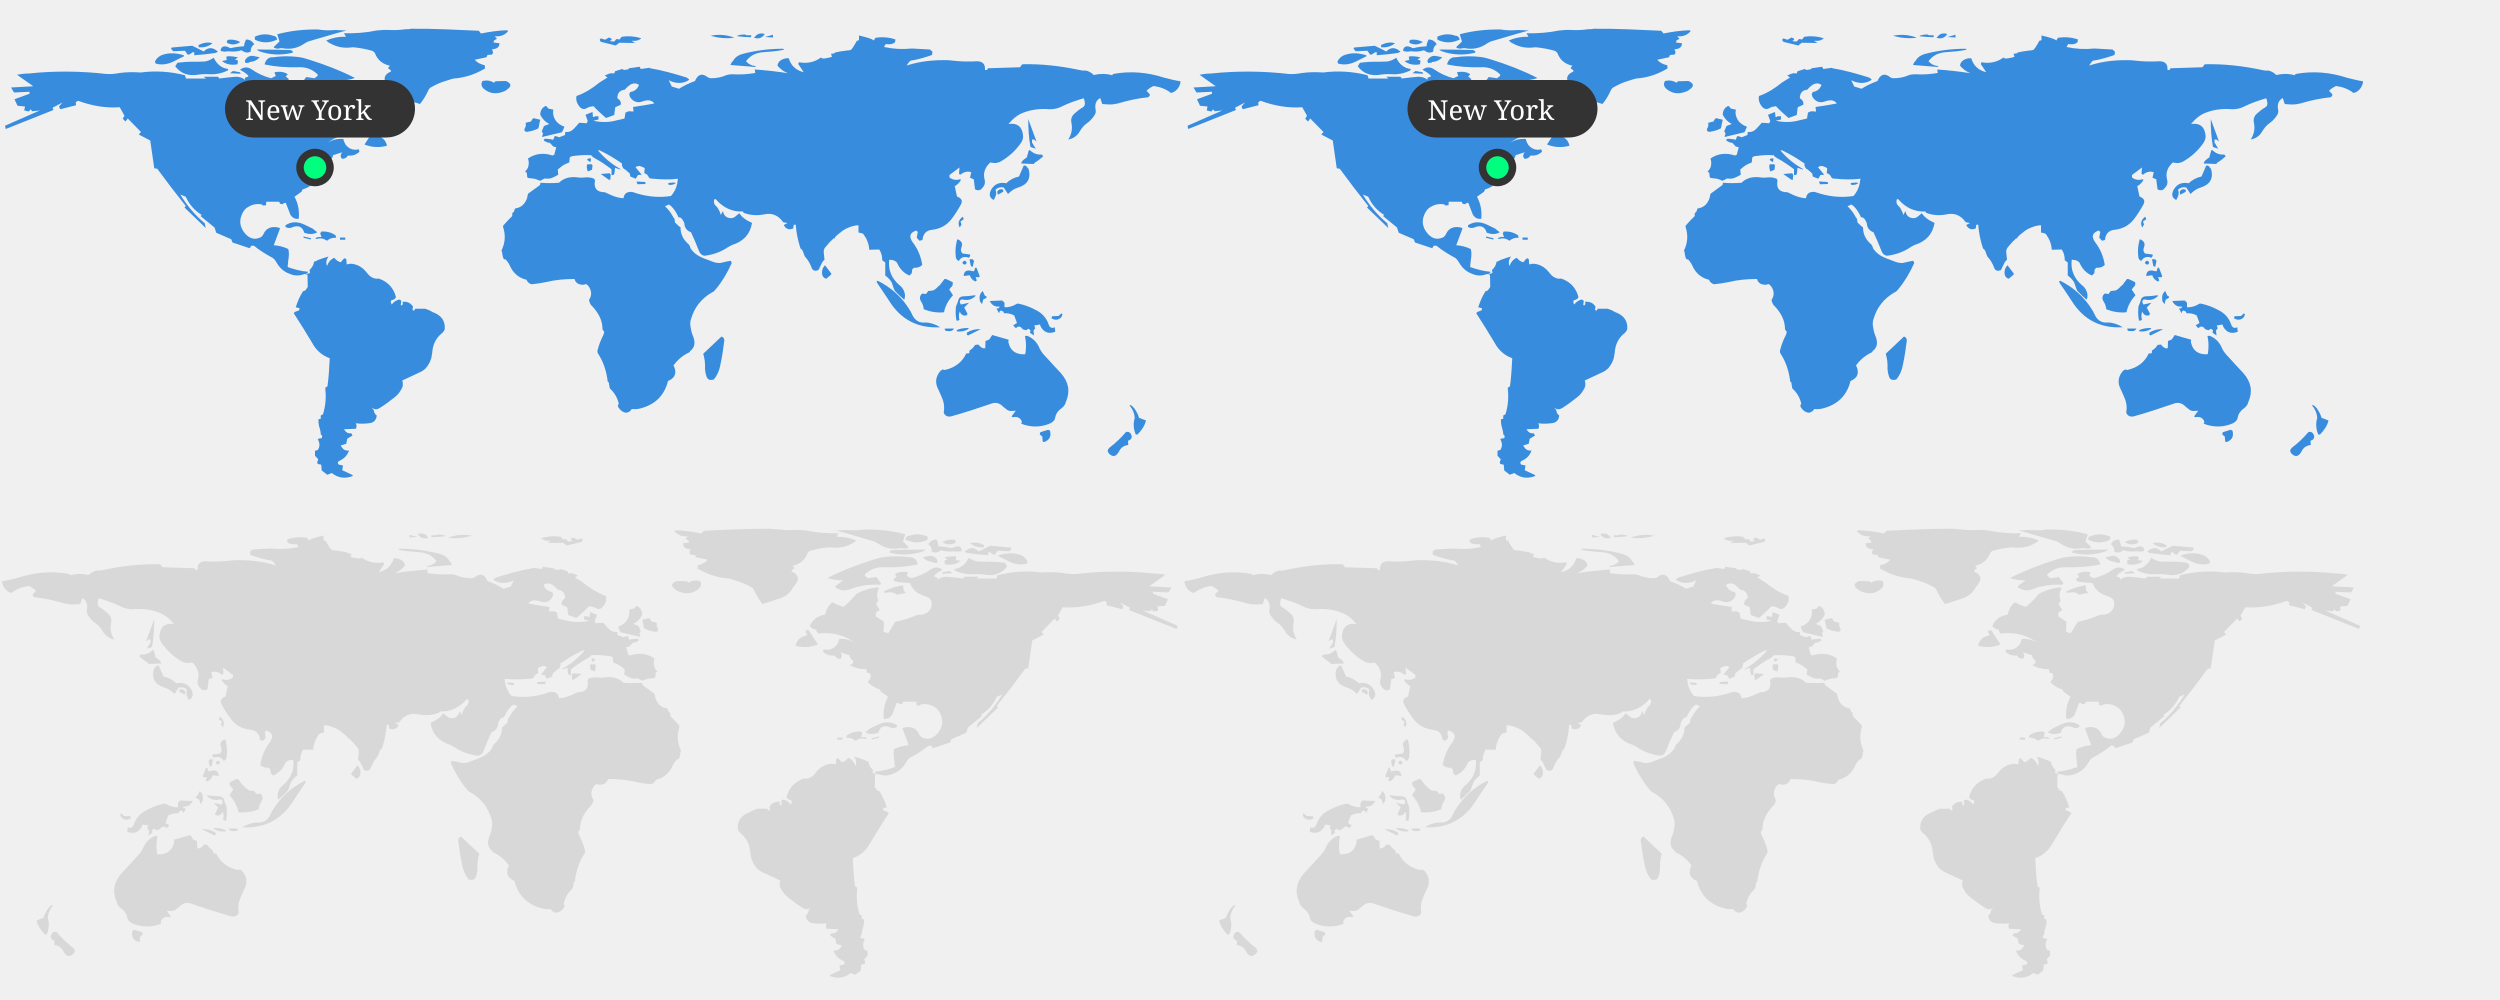
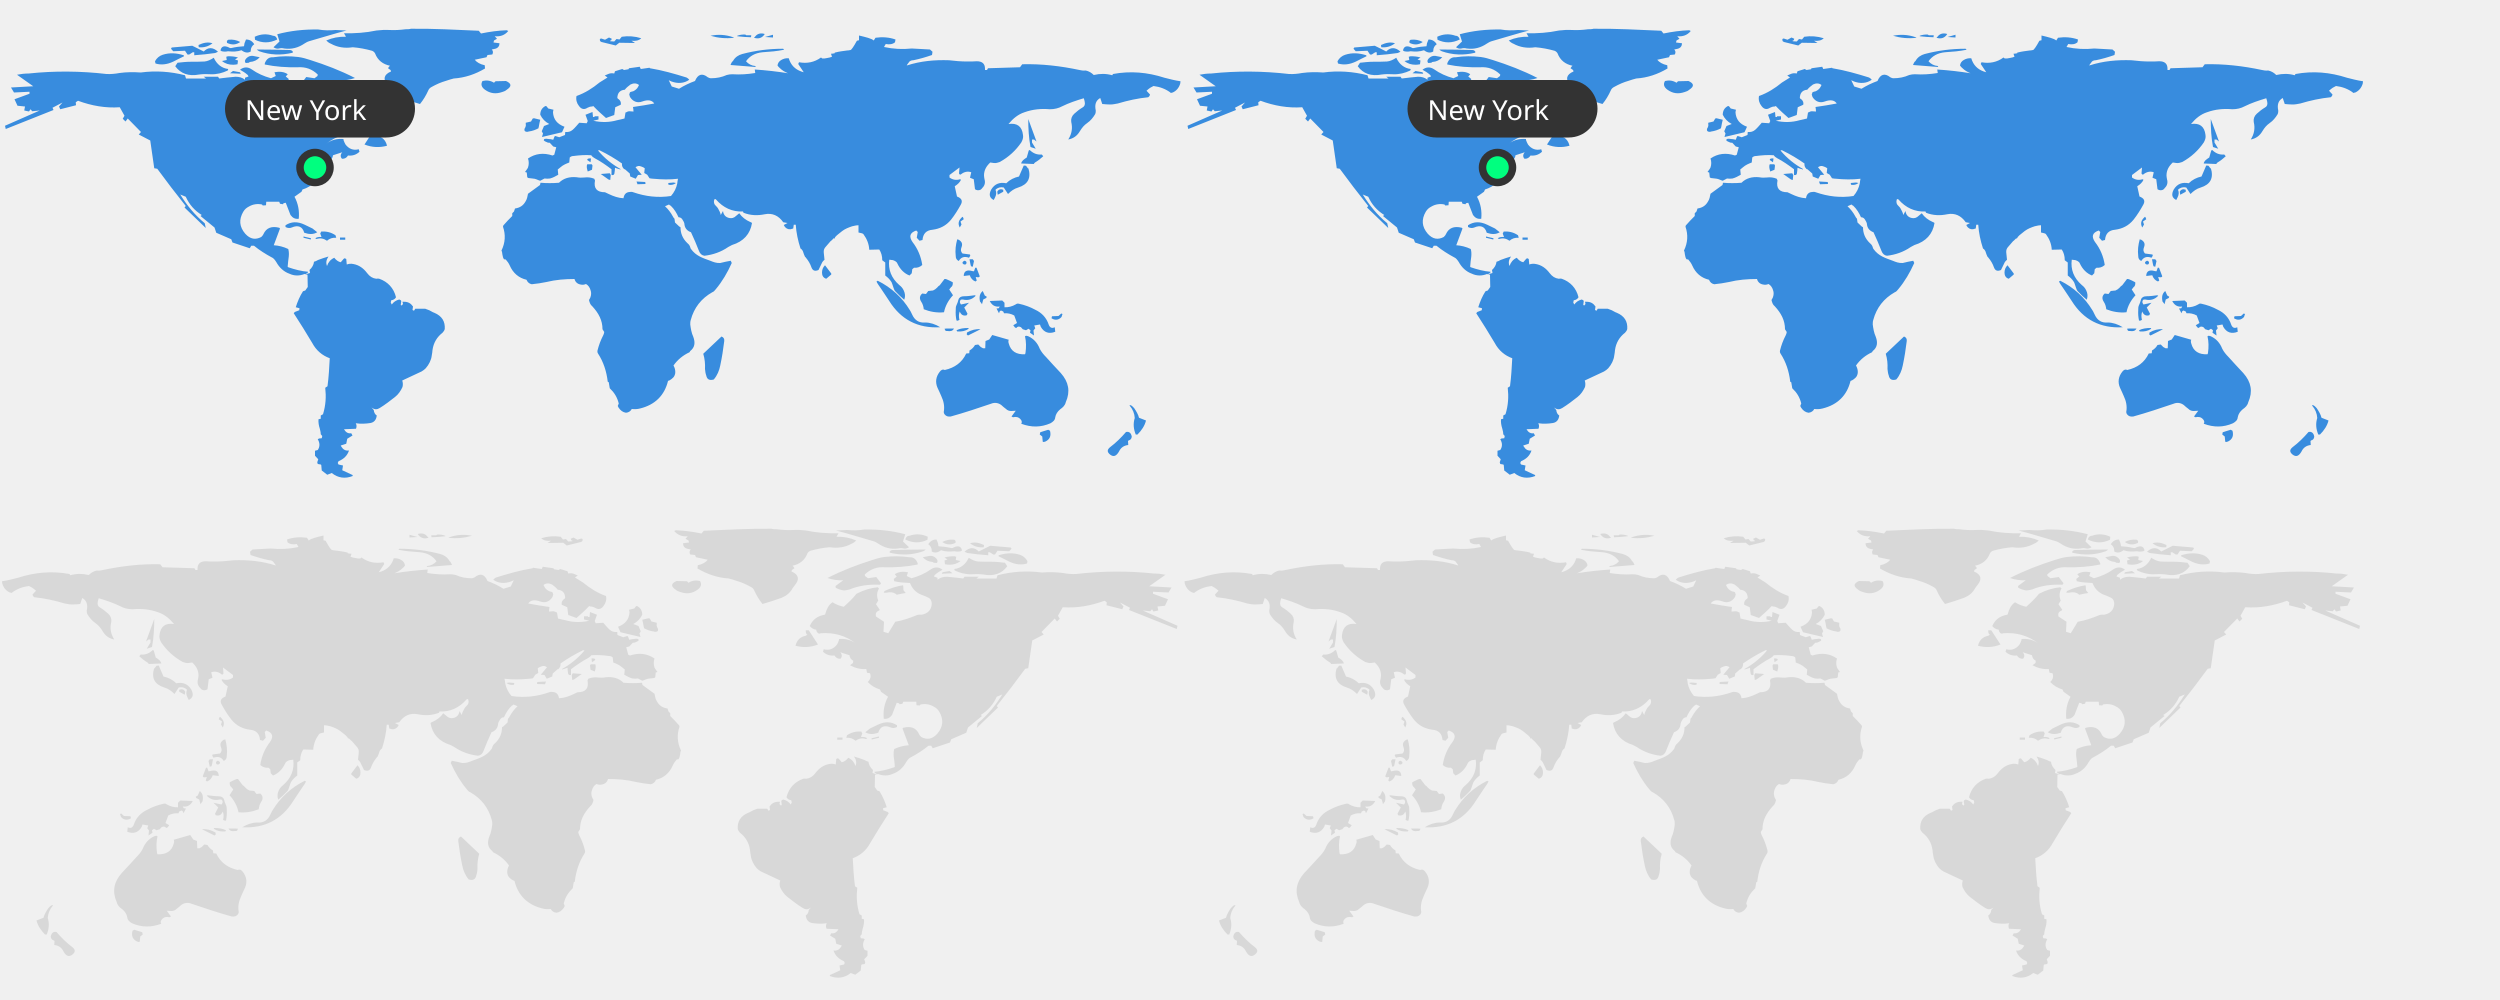
<svg xmlns="http://www.w3.org/2000/svg" xmlns:xlink="http://www.w3.org/1999/xlink" x="0" y="0" width="1000" height="400" viewBox="0 0 1000 400">
  <defs>
    <path id="continents" d="M136.4,19.7c-2.8-0.1-5.4,0.4-7.9,1.5c0.5,0.5,1.1,1,1.9,1.3c2.5,1.4,5.5,1.9,8.7,1.4c2.6,0.2,5.2,0.7,7.7,1.4c0.5,0.2,0.9,0.5,1.2,1c1.1,2.9,3.2,4.4,6,5c-0.3,0.2-0.5,0.5-0.8,1c0,0,0.1,0.1,0.2,0.1c0.2,0.2,0.5,0.4,0.7,0.5c0.2,0.2,0.3,0.4,0.3,0.7c-2.9,1.2-3.3,3.1-1.4,5.4c0.3,0.4,0.6,0.8,0.9,1.2c1,1.9,2.5,3.1,4.4,3.9c2.5,0.9,5.2,1.8,7.7,2.5c1.3-1.6,2.4-3.4,3.3-5.4c0.3-0.8,0.9-1.2,1.5-1.5c1.8-1,3.6-1.8,5.7-2.4c1-0.3,2-0.7,3-0.9c4.5-0.3,8.6-1.7,12.5-4l-0.1-1.3c-1.9-0.4-3.2-1.2-4-2.2l4.7-1l0.4-0.9l1.9-0.2c0.1-0.2,0.2-0.3,0.2-0.5c0.2-0.5,0-1.1-0.4-1.5c0.5-0.1,0.9-0.2,1.4-0.3c1.1-0.3,1.7-1.1,1.7-2.2l-2.4-0.3l0.2-0.8l1.2-0.7l-0.9-1c2.2,0.2,4-0.4,5.4-2.1l-0.6-0.3c-3.4,0.1-6.9,0.6-10.3,1.3l-0.9-1.1c-9.2-0.4-18.1-0.9-27.1-0.8c-0.7,0.2-1.5,0.2-2.2,0.2c-2.2,0.3-4.3,0.4-6.4,0.3c-1.8-0.1-3.5,0-5.2,0.2c-4.3,0.9-8.6,1.2-13,1.1L136.4,19.7zM233,68.6l-0.1,0.4l1.3,0.9l0.2-1.5C233.8,68.3,233.3,68.4,233,68.6zM196.2,37.5l-0.6,0.6c-1.4-0.9-3-1.1-4.6-0.7c-0.8,1.3-0.4,2.5,1,3.5c2.1,1.5,4.3,1.8,6.9,0.9c0.7-0.2,1.2-0.4,1.8-0.9c2.1-1.4,1.9-2.5-0.3-3.5L196.2,37.5zM242.1,77l0.2-2l-0.4-0.7l-3.6,0.3l3.1,2.2L242.1,77zM268.4,78.2l-1-0.2l-2.1,0.2l0.1,0.7C266.5,79.1,267.5,78.9,268.4,78.2zM122.1,29c-1.5-0.5-3.2-1-4.8-1.2c-3.3-0.4-6.7-0.4-10,0.1c-1.6-0.1-2.6,0.6-3.3,2.2c-0.1,0.2-0.1,0.4-0.1,0.7c4.3,0.9,8.8,1.2,13.2,1.1c3.1-0.2,5.7,0.7,8,2.9l-0.1,0.6l-1.2,0.9l-3.3-0.5l-1.9,2.5l0.4,0.6c4.3-0.2,8.4,0.3,12.2,1.9c0.8,0.2,1.4,0.3,2.2,0.4c1.2-0.2,2.3-0.5,3.3-1.1l0.1-0.7l-3.1-2.3c2.2,0.1,4.3-0.2,6.3-0.9C134.2,33.2,128.1,30.9,122.1,29zM256.1,77.8l-3.5-0.2l0.4,1.1l3.2-0.1L256.1,77.8zM148.5,58.4c0.2-0.3,0.2-0.9,0.2-1.3h-1.2l-3.7,5.7c3,1.2,6,1.3,9,0.5c-0.5-2.2-1.9-3.6-4.1-4c-0.2-0.1-0.4-0.3-0.6-0.4v-0.2C148.3,58.9,148.4,58.6,148.5,58.4zM88.9,22.2c2,0.9,3.6,0.7,5.2-0.4c-1.5-0.8-3-1.1-4.8-0.9c-0.4,0.2-0.7,0.6-0.5,1.1C88.7,22,88.8,22.1,88.9,22.2zM89.2,25.5c1.9,0.2,3.6,0.2,5.4-0.4c1.3,1,2.5,1.2,3.7,0.5v-0.3c0-1.2,0.6-2.1,1.4-2.6c-0.8-1.3-1.9-1.9-3.3-1.9l-0.6,1.5l-0.2,1.2c-1.7,0.1-3.3,0.3-5,0.7c-0.3,0.1-0.8,0-1-0.2c-1.9-0.9-3.1-0.5-3.4,1.2c0.1,0.1,0.3,0.2,0.5,0.3C87.6,25.7,88.3,25.7,89.2,25.5zM109.7,39.5l-0.1,1.6l-0.9,1.1c1.2,0.2,2.4,0.4,3.6,0.7c0.8-0.8,1.8-1,2.9-1c0.8,0.2,1.5,0.2,2.3,0.2l-0.3-0.7c-2.4-1.1-4.8-1.9-7.4-2.3L109.7,39.5zM108.9,20.8c-0.1-0.2-0.1-0.3-0.2-0.5c-0.3-0.7-0.8-1-1.5-1c-2.5-0.9-5-0.7-7.3,0.4l0.1,1.2C102.9,22.3,105.8,22.3,108.9,20.8zM91.3,30.9c0.6,0,1.1-0.1,1.7-0.2l0.2-1.5L92,28.8l1.2-0.8c-1.3-0.4-2.5-0.5-4-0.5c-0.2,0-0.4,0.2-0.7,0.2l0.2,1.3l-1.9,0.4C88.1,30.5,89.6,30.9,91.3,30.9zM115,26.1l0.2-0.3c-0.3-0.6-0.8-0.8-1.3-0.8c-4.3-0.1-8.8-0.2-13.2-0.2c0.3,0.3,0.6,0.5,1,0.7C106,27,110.4,27.2,115,26.1zM97.2,27.8c-1.3,0.9-1.5,1.8-0.9,2.4l1.2-0.1c0.2-0.1,0.3-0.2,0.4-0.3c1.7-0.1,3-0.8,4-1.9l-2-0.4C98.9,27.2,97.9,27.3,97.2,27.8zM107.4,23.9c0.6,0.4,1.3,0.7,2.2,0.5c0.7-0.2,1.3-0.2,2.1,0c3,0.4,5.6-0.3,8.1-2c0.5-0.3,1.1-0.7,1.8-0.9c5-1.4,9.9-3,15-4.3l-4.4-0.2c-2.3,0.2-4.6,0.2-6.9-0.2c-5.7-0.1-11.2,0.5-16.4,1.9l0.9,2.9L107.4,23.9zM330.5,114.8v-0.4l-2.5-3.3c-0.9,0.9-1.2,1.9-1.2,3c0,1.2,0.6,2.1,1.7,2.4L330.5,114.8zM233.1,73.6l1.7-0.7l0.2-1.7l-0.3-0.5h-1.8C232.5,71.6,232.8,72.6,233.1,73.6zM307.2,18.9l-3.2,0.9l3.2,0.2V18.9zM303.9,18.6c-1.5-0.5-3-0.2-3.9,1.1c-0.2,0.2-0.3,0.2-0.4,0.4C301.4,20.7,302.9,20.2,303.9,18.6zM280.5,155.2c0.3,1.5,1.2,2.1,3,1.6c1.4-1.6,2.2-3.6,2.6-5.6c0.7-3.3,1.2-6.5,1.6-9.8c0.1-0.9-0.3-1.5-1.1-1.8l-7.3,6.9c0.6,2,0.8,4,0.7,6.1C280.1,153.6,280.2,154.4,280.5,155.2zM209.5,57.6c1.5-0.2,2.8-0.7,3.9-1.3c0-0.2,0-0.3,0.1-0.5c0.2-1.2,0.4-2.2,0.6-2.9l-2.5-0.6l-0.5,0.1l-0.7,1.2l-2.1,0.5v0.5c0.1,0.6,0,1-0.2,1.4c-0.4,0.5-0.4,1-0.2,1.4C208.3,57.8,209,57.8,209.5,57.6zM217.7,54.6l-2.1,0.8l-0.9,2.1l0.5,0.9l-0.4,1.4l8-1.9l1-2.2c-3-1.1-4.4-3-4.6-5.7c0-0.4,0.1-0.8,0.2-1.1l-2.1-0.5l-0.7-0.9l-0.4-0.1c-1.4,0.7-2.1,1.9-2.1,3.5C214.9,52.5,216,53.7,217.7,54.6zM298.5,19.1h-2l-0.4-0.3c-1.2,0-2.2,0.1-3.2,0.5c0,0,0,0.1,0,0.2c1.9,0.2,3.9,0.4,5.5,0.4L298.5,19.1zM290.2,31l10.1,0.8l-0.2-0.4c-1.4-0.1-2.8-0.8-3.7-1.9c1.5-2.1,3.6-3.3,6.6-3.6c3-0.2,5.7-0.4,8.6-1c-0.1-0.2-0.2-0.4-0.5-0.4c-5.5,0-10.9,0.7-16.2,2.1c-1.5,0.4-2.9,1.3-3.7,2.8C290.6,29.8,290.5,30.4,290.2,31zM238.6,21.8l5.7,1.4l1.4-1.1l6.3,0.1l-1.4-0.9c1.6,0.2,3-0.1,3.9-1c-2.5-0.8-5.2-1-7.8-0.6l-0.9,1.1l-1.2-0.2l-0.9,1l-1.6-0.1l-0.1-0.2c0.2-0.1,0.2-0.1,0.5-0.2l0.2-0.6l-1.1-0.5l-1.6,0.9l-1.5-0.5l-0.4,0.1l-0.2,0.4l0.2,0.6L238.6,21.8zM291.6,20.1c-0.2-0.1-0.2-0.2-0.3-0.2c-3.2-1.1-6.2-1.2-9.1-0.6C285.2,20.2,288.4,20.5,291.6,20.1zM124.9,97.9l-1.9-1.5c-1-0.5-2.1-1-3.1-1.5c-2.9-1.4-5.4-1.3-7.7,0.2v0.7c0.9,0.5,1.8,0.5,2.5,0.2c2.5-1.1,4.3-0.4,5,2.1C121.7,98.8,123.4,98.8,124.9,97.9zM19,48.1l4-2.1l-1.4,1.6l0.5,1.1l6.3-1.6l-0.1-1.2l0.9-0.6c5.4,2,11,3,16.7,2.6l1.9,3.4l-0.7,1.2l1.1,1.1l0.9-1.2l5.3,5.4l-0.9,1l4.6,2.4l1.6,11.1l1.2,0.2c3.6,4.9,7.4,9.9,11.4,14.9L71.8,88l8.5,8.2l-0.4-1.9c-4-3.3-7.1-7.1-9.8-11.5l2.2,0.9c1.4,3.1,3.5,5.5,6.4,7.3l-0.5,0.4l5.6,4.6l0.7,2.1l6,2.6L91,102l6.9,2.3l0.6-1h1.1c2.2,1.8,4.6,3.3,7,4.6c0.8,0.3,1.3,1,1.9,1.9c1.2,2.2,3,3.9,5.3,4.7c1.9,0.9,4,0.9,6,0.1l1.2,0.3l0.1,4.9l-1,1.4l-0.9,0.3c-1.3,2-2.2,4.2-2.9,6.4l1.5,0.4l-0.1,0.8l-1.8,0.7l-0.4,0.5c2.5,3.9,5,7.8,7.4,11.9c1.6,3,4,5,7,6.1c-0.2,3.7-0.4,7.5-0.9,11.2l-0.9,0.6c0.4,3.6,0.2,7-0.9,10.6l-0.9,0.5v1.3l-0.9,0.2c-0.1,1.2,0.1,2.5,0.5,3.7c0.2,0.8,0.4,1.5,0.4,2.3l0.6,0.7l-0.2,0.9l-1.1,0.1l-0.5,0.3c0.9,1.5,0.9,3,0,4.3l-1.1,0.3v2l1.3,1.4l-0.4,1.2l0.2,0.7l1.2,0.2l0.2,0.2l0.2,2.2l2.2,1.7l1.8-0.7c2.5,2,5.3,2.4,8.4,1.2L139,195l-4.1-1.9l0.3-1.9l-1.8-0.4l-0.3-0.6l0.3-0.7c2.1-0.9,3.5-2.2,4.2-4.3c-1.4,0.2-2.4-0.4-3.1-1.6c-0.1-0.1-0.1-0.2-0.2-0.4l2.2-0.7l0.4-2l2.1-1.3l-0.5-0.9c-1.3,0.2-2.2-0.4-2.9-1.6l4.8-0.2c0.3-0.8,0.3-1.5-0.1-2.2c2.1,0.3,4,0.2,5.9-0.1c1.5-0.3,2.3-1.3,2.5-3c-0.8-0.5-1.1-1.3-1.2-2.2l-0.9-1c1.2,0.9,2.2,0.9,3.3,0.2c2.1-1.3,4.2-2.9,6.1-4.4c1.4-1.1,2.3-2.5,3-4c0.2-0.9,0.2-1.6-0.1-2.6c2.5-1.2,5.1-2.4,7.7-3.6c0.7-0.4,1.2-0.8,1.7-1.3c1.3-1.5,2.2-3.3,2.4-5.1c0.2-0.8,0.2-1.5,0.3-2.2c0.4-2.9,1.8-5.2,4-6.9c0.4-0.4,0.8-1,0.9-1.5c0.2-3-1.1-5.2-4.2-6.5c-0.7-0.2-1.3-0.7-2-1l-1.6-0.6h-4l-0.5,0.8l-0.6-0.3l0.2-1.4c-0.9-1.3-2-1.9-3.6-1.9H159l0.2,0.9l-0.5,0.6l-0.4-0.2l0.2-1.6l-0.2-0.3l-0.6-0.3c-1.2,0.3-2.2,0.9-3,2l-0.4-0.8l0.2-0.9c0.9-0.1,1.5-0.5,1.9-1.2c-0.9-3.7-3.3-6.2-6.7-7.4c-0.3-0.1-0.8-0.1-1.2,0c-1.5-0.2-2.6-0.9-3.6-2.2c-1.5-2-3.3-3.3-5.6-3.7c-0.9-0.2-1.8-0.1-2.6,0.2l-0.2-2.2l-0.6-0.3l-0.4,0.2l-1.2,1.4c-1-0.2-1.9-0.9-2.6-1.8c-1.5,0.7-2.4,1.8-2.9,3.3c-0.5-1.3-0.3-2.5,0.6-3.8c-1.4,0.4-2.9,0.9-4.2,1.4c-0.5,0.3-1.1,0.6-1.6,0.7c-0.1,1.2-0.8,2.4-1.8,3.3l0.2,1.2l-2,0.6l1.1-0.7l0.1-0.4c-2.6-0.2-5.3-0.9-7.9-1.8c-0.2-0.1-0.3-0.3-0.2-0.6c0.1-1.2,0.2-2.3,0.4-3.6c0.1-1,0.1-2.1-0.2-3.1c-1.9-0.9-3.9-1.4-5.8-1.5l2.5-6.7l-0.3-0.3c-3.1-0.8-5.2,0.1-6.3,2.5c-0.2,0.5-0.6,0.9-0.9,1.2c-2.3,1.2-4.4,0.9-6.4-1.3c-2.4-2.8-2.6-5.7-0.8-8.8c0.6-1,1.3-1.6,2.3-2.1c1.5-0.9,3.4-1.2,5.2-0.8l0.3,0.4l1.3-0.1l0.1-1.4h5.2l0.3,0.8l1.2,0.2l0.2-0.4l0.9-0.2c0.7,1.6,1.2,3.3,1.9,4.9c0.9,1.2,1.9,1.7,3.3,1.5c0.3-3.1-0.2-6-1.7-8.8l2.8-2l0.4-0.9c1.9-0.6,3.5-1.5,4.9-3c-1.1-1.1-1.4-2.2-0.9-3.5l1.2-0.2l0.3-1.5c2.3,0.2,4.5-0.4,6.5-1.5l-1.2-0.9l-0.1-0.9c0.9-0.5,1.4-1.2,1.5-2.2l3.7-1.2c-0.8,0.9-0.8,1.9-0.1,2.6c1,0.1,1.9-0.4,2.4-1.3c1.8,0.2,3.3-0.3,4.6-1.5l-0.3-1c-2.2,0.6-4-0.2-5.3-1.9c-0.3-0.6-0.6-1.1-0.8-1.8v-0.4c-2.5-0.2-4.8,0.3-6.9,1.9c4.2-3.3,9-4.6,14.3-4.2c0.2,0.2,0.5,0.2,0.8,0.1c0.5-0.3,0.9-0.9,0.9-1.5c1.2-0.2,2-0.7,2.6-1.5c-1.1-2.5-3-4-5.9-4.5c-0.2,0-0.2-0.1-0.3-0.3c-0.6-2.1-1.3-3.6-2.9-4.7c-1.4,0.9-3,1.5-4.5,1.8c-1.9-1.7-3.6-3.3-5.1-5.2c-2.9-1.5-5.6-2.3-8.5-2.6l-0.5,0.5c0.9,1.5,1,3.2,0.3,4.8l0.9,1.5l-1.5,2.2l0.2,0.3c1.2,0.4,1.6,1.2,1.3,2.4l-3.2,2.1l0.2,4l-1.9,0.6l-2.8-4.6c-3-0.5-5.8-1.5-8.5-2.6c-0.5-0.2-1.2-0.3-1.9-0.2c-2.6-0.4-4-1.9-4.2-4.3c0-1.2,0.4-2.1,1.5-2.6c0.9-0.4,1.9-0.9,2.9-1.2c2.1-0.9,3.5-2.5,4.3-4.6c2.1-0.1,4.2-0.2,6.3-0.7l0.2-0.9l-1.2-1l0.8-0.9c-1.4-1-3.3-1.2-5.3-0.8l0.5,1.5l-1.9,0.9c-2.9-0.8-5.4-1.9-7.8-3.6c-1.5-1-3.1-1-4.6,0.2c1.1,0.6,2.1,1.2,3.1,2.1c0.1,0.2,0.2,0.3,0.3,0.6L96,36.1v0.8c-1.1-0.9-2.3-1.2-3.8-1.2c-2.2,0.2-4.3,0.4-6.5,0.7l-0.5-0.7h-5.7l0.9,0.7h-8L72,35.1c-5.8-1.5-11.8-1.9-17.7-1.1c-2.8-0.2-5.6-0.2-8.5,0.2c-1.6,0.3-3.4,0.5-5.2,0.4c-10.3-1.2-20.8-1.3-31.1-0.2c-1.6,0-3.3,0.2-4.7,0.5l6.5,4.6l-8.9,0.5l1.2,2l6.2-0.3v0.8l-6,2.2L5,47.3L8,47.6l-0.3,1.6l1.9,0.4l0.6-0.9l0.7,0.8l3-0.3L0,55.3l0.3,1.3l19.1-7.6L19,48.1zM67.4,29.6c1.3-0.7,2.8-1.4,4.2-2.1l-0.1-0.4c-2.9-0.9-5.6-1.1-8.4-0.2c-1.3,0.4-2.4,1.3-3.1,2.6l0.2,0.9C62.5,31.1,64.9,30.8,67.4,29.6zM83,22.3C83.2,22.3,83.2,22.3,83,22.3c-1.9-0.6-3.7-0.2-5.6,0.7l0.1,0.9C79.5,24.1,81.4,23.6,83,22.3zM79.8,29.6c-1.9,0.1-3.5,0.1-5.4,0.1c-1.9,0-3.6,0.2-5.4,0.4l-0.9,1.4c2.2,3,5.4,4.1,9.6,3.3c1.5-0.2,3.1-0.2,4.6-0.1c2.4,0.1,4.7-0.5,6.8-1.5l0.2-0.6c-2.6-0.3-4.6-1.9-5.8-4.5C82.3,28.9,81,29.5,79.8,29.6zM94,33.9l-2.8-0.5l-1.2,0.9l4.3,0.2L94,33.9zM72,25.3l1,1.5h0.7l1.4-0.9h0.6v1.2c2.9-0.2,5.7-0.5,8.4-0.9c0.4-0.2,0.7-0.3,1.1-0.5c-2-1.9-4-1.9-5.7-0.1c-1.5-0.8-3-1.5-4.6-2.3L66.7,24l-0.3,0.5l0.9,1L72,25.3zM134,100.9h2.1V100H134V100.9zM119.4,100.1l2.9,0.7l0.1-0.5l-3-0.7V100.1zM128.8,101.3c1-0.9,2.2-1.3,3.7-1.2l-0.3-1c-1.8-1.2-3.6-1.6-5.7-1.5l-0.4,0.8l0.5,1.4c-1.1-0.1-1.9,0.1-2.5,0.5l0.5,0.3C126.2,100.1,127.5,100.4,128.8,101.3zM417.3,176.9c-1.1,0.3-2.2,0.7-3.2,1l-0.2,0.9l1,0.8l0.2,2.1l0.4,0.1c0.2-0.1,0.5-0.1,0.7-0.2c1.8-0.9,2.3-2.3,1.8-4.3L417.3,176.9zM399.3,80.9c-1-0.4-1.9-0.2-2.4,0.8l0.2,1.2l2.2-1.2V80.9zM422.6,131.8l0.4-1.2l-0.5-0.2l-1.1,1l-2.6,0.1l-0.2,0.8C420,133.2,421.4,133.1,422.6,131.8zM411.6,60.8l1,0.8l-3.3-9c0,3.7,0.2,7.5,0.9,11.2l2.1,0.7l-1.5-2.5v-1.2L411.6,60.8zM417.5,134.9c-0.9-2.8-2.8-4.8-5.4-6c-2-1.1-4.2-1.9-6.5-2.4c-0.4-0.1-0.9-0.1-1.2,0.2c-1.5,0.9-3.2,1.3-4.6,1.2v-1.8l-0.9-0.9l-5,0.2c0.8,1.6,2.1,2.5,4,2.2l-0.4,0.7l-0.9,0.1l1,1.9l0.3-0.8l0.5-0.3l0.9,0.4l0.3,0.7c1.4-0.1,2.9,0.2,4.1,0.9l1.1,3l-1.5,0.9l0.7,0.9l0.5,0.2c0.5-0.7,1.2-0.7,1.9-0.3c0.2,0.2,0.4,0.4,0.7,0.8l1.3,0.4l1-0.6l0.8,0.6l-0.2,1l1.6,1.1l-0.2-2l0.7-0.9l-0.4-1.1l2.3-0.4c0.1,0.2,0.2,0.5,0.3,0.9c1.3,2.3,3.3,3,5.8,2l-0.2-1.8C418.9,136.4,418,136.2,417.5,134.9zM400.5,78.3c-2.6-0.5-4.6,0.2-6,2.5c-1,1.9-0.8,3.3,1,4.2c0.2-0.3,0.3-0.7,0.5-1c0.5-1,0.7-2,0.2-3.1c0.9-0.9,2.1-1.2,3.3-0.9l1.7,2.6c1.2-1.2,2.4-2.1,4.1-2.6c3.8-1.2,5.3-3.7,4-7.9v0.4l-0.9-1.2l-0.9-0.1l-1.9,4.4C403.7,76,401.9,76.9,400.5,78.3zM451.7,168.3c-0.9-1-1.4-1.4-1.9-1.2c0,0.1,0.1,0.2,0.1,0.2c1.2,1.4,1.9,3.1,2,4.9c-0.7,2.2-0.5,4.4,0.4,6.6h0.7c1.6-1.6,2.9-3.5,3.4-5.6l-2.8-1.1C453.3,170.8,452.5,169.5,451.7,168.3zM470.2,37.5c-2.2-0.3-4.4-0.9-6.4-1.4c-6.8-2.2-13.6-2.8-20.6-1.5l-0.3,0.5c-2.5-0.7-4.8-0.7-7.4-0.1c-0.9-0.9-1.9-1.5-3.2-1.8c-0.9,0.1-1.8,0-2.5-0.2c-7.5-1.6-15.2-2.5-22.9-2.3l-0.9,1.2l-12.8,0.4l-0.4,0.7h-0.8v-0.5c0-2-1.1-3-3.3-3c-1.2,0.1-2.5,0.1-3.7,0.1c-2.5,0-5-0.2-7.4-0.5c-5.7-0.2-11.4,0.3-16.9,2.1c0.1-0.2,0.2-0.5,0.5-0.8c0.2-0.3,0.4-0.5,0.6-0.8c0.5-0.4,1-0.5,1.5-0.5c2.5-0.5,4.9-1.2,7.5-2.1l0.2-1.3l-1-0.9c-2.4-0.2-4.8-0.2-7.3-0.4c-3.7,0.4-7.4,0.2-11.1-0.6l0.7-1.2c1.5,0.3,2.8,0.1,3.7-0.7l0.2-1.1c-2.5-0.9-5.3-1.1-8-0.7l-0.7,1.1c-0.8-0.8-3.4-1.4-5.9-2v1.9c-0.6,0.1-0.9,0.2-0.9,0.3c-1.3,2.4-2.2,3.6-2.5,3.6c-0.5,0.1-0.9,0.2-1.4,0.2c-1.5,0.2-3.2,0.4-4.7,0.8c-0.1,0-0.2,0-0.2,0v0.3c-0.6,0.1-1,0.2-1.5,0.2l0.4,1.2c-0.5,0.2-1.2,0.4-1.9,0.5c-0.7,0.2-1.3,0.2-2,0.2l-0.5-0.4c-2.6,1.9-5.6,2.5-8.8,1.9l-0.3,0.7l2.2,3.3c-0.3-0.1-0.7-0.2-1-0.3c-2.5-0.9-4.2-2.6-5-5.3c-1.1-0.1-2.2,0.2-3,0.7c-0.9,0.5-1.4,1.3-1.5,2.2c0.3,0.4,0.6,0.8,0.9,1c1,1,2.1,1.6,3.3,2.1c-4.3-0.7-8.8-1.2-13.3-1.5l0.2,1.4c-3.1,0.5-6,0.7-9.2,0.5c-0.8,0-1.4,0.1-2.2,0.3c-2,0.9-4.1,1.3-6.3,1.3c-0.5,0-0.9-0.2-1.3-0.4c-2.2-1.8-4-1.2-5.1,1.5c-2.2,0.8-4.3,1.8-6.4,3.1l-2.9-0.9l-1.2-2.5c0.4,0.2,0.8,0.3,1.1,0.5c2.5,0.9,5,0.8,7.1-0.7c-0.3-0.4-0.7-0.7-1.1-0.9c-4.8-1.5-9.7-2.9-14.6-3.7l-0.2-0.2l-3.5,0.5l-0.4-0.9l-4.3,0.6l-0.2,0.4l-1.8,0.3l-0.7-0.4l-2.9,0.9l-0.3,0.9c-0.9-0.2-1.8-0.1-2.4,0.2c-0.4,0.2-1,0.4-1.4,0.6l1.1,0.8l-3.2,2c-2.8,2.3-5.8,4.2-9.2,5.4c-0.3,1.5,0.1,2.9,1,4c1,1.4,2.2,1.5,3.4,0.7c0.6-0.3,1.1-0.5,1.9-0.5c0.2-0.2,0.6-0.2,0.6,0c1.5,1.6,3.3,3.2,4.9,4.6l3.3-1.2l0.4-3.1l2.2-1c0.2-0.9-0.1-1.6-0.8-2.2c-0.5-0.2-0.7-0.6-0.5-1.2c0.2-1.5,1.2-2.5,2.9-2.6c0.7-0.9,1.5-1.5,2.3-2.1c1.2-0.6,2.4-0.6,3.4,0.2c-0.1,0.2-0.2,0.4-0.3,0.6c-0.4,0.9-1.2,1.5-2,1.9c-0.5,0.1-0.9,0.2-1.3,0.4l-0.3,0.9c0.1,0.4,0.2,0.8,0.3,1c1.2,1.9,3,2.5,4.9,1.8c2.2-0.8,3.9-0.6,4.8,0.8c-2.8,0.5-5.5,1-8.5,1.4c0.1,0.6,0.2,1.3,0.2,1.9c0-0.1,0-0.1-0.2-0.1c-0.5,0-1-0.1-1.5-0.1c-0.3,0-0.5,0.1-0.8,0.2c-0.2,0.2-0.5,0.2-0.7,0.3l-0.4,2.4c-0.9,0.2-1.9,0.5-3,0.7c-3.2,0.9-6.3,0.9-9.5,0.2l2.1-0.5v-1.3h-1.4c-0.1,0-0.2,0-0.2,0.1c0,0.1,0,0.2-0.1,0.2h-0.3c0,0-0.1,0-0.2,0c-0.1-0.8-0.1-1.3-0.2-2l-2.8,1.1l0.9,2.5l-0.4,0.9l-3-0.2c-0.9,1-1.6,1.9-2.6,2.8c-0.9,0.8-1.9,1-3,0.9L224,59l-2.3,0.9l-1.6-0.5l-0.3,0.2l-0.5,1.3c-0.8-0.2-1.4-0.3-1.9-0.3c-0.3,0-0.5-0.1-0.8-0.1c-0.3,0-0.5,0-0.9,0.1l-0.2,0.5c0.1,0.2,0.2,0.2,0.3,0.3c0.2,0.2,0.6,0.3,0.8,0.4c0.2,0.1,0.2,0.1,0.4,0.2c0.3,0.1,0.6,0.1,0.9,0.1l1.4,1.5l1.2,0.3l-0.8,3l-0.7,0.3c-3.6-1.2-6.9-0.8-9.8,1.2c0.4,1.2,0.4,2.4,0,3.6c-0.2,0.5-0.8,1.2-1.2,1.8l0.7,0.2l0.2,1.9l0.4,0.3c0.9,0.1,1.6,0.2,2.5,0.3c0.9,0.2,1.5,0.6,2.3,0.8l1.7-0.9c0.7,0.1,1.4,0.1,2.2,0c1.2-0.3,2.2-0.9,3.3-1.5l-0.2-2.1c0.3-0.2,0.7-0.6,1.1-0.9c1-0.9,2.2-1.4,3.5-1.9l0.2-2c0.4-0.4,0.9-0.6,1.5-0.6c2.3-0.3,4.8-0.5,7.1-0.3c0.4,0.6,0.9,0.9,1.4,1.2c2.3,1.2,4.6,2.8,6.7,4.4V75c0.8,0.2,1.2-0.2,1.2-0.9c0.1-0.8,0.2-1.3,0.2-2c0.8,0.3,1.4,0.5,2.2,0.7v-0.2c-3.4-1.9-6.4-4.3-9-7.4c0.3-0.1,0.6-0.2,0.8,0c3.1,1.5,6.1,3.3,8.8,5.2c-0.1,0.8,0.1,1.5,0.8,2.2c0.1,0.1,0.2,0.1,0.4,0.1c0,0.1,0.2,0.2,0.2,0.2l1.7,1.5l0.2,1.2l2.2,0.9l0.9-1.5l1.5-0.1l-2.5-3c0.7-0.5,1.4-0.7,2.3-0.3c0.6,0.2,1,0.4,1.4,0.7l-0.2,1.9l1.2,0.7l0.9,1.4c0.5,0.1,1.1,0.2,1.6,0.2c3.2,0.3,6.5,0.4,9.8,0c-0.2,0.7-0.2,1.3-0.3,1.9c-0.4,1.9-1.2,3.5-2.5,5c-5.2,0.8-10.2,0.2-15.1-1.5c-0.5-0.2-1-0.2-1.5-0.1c-1.4,0.1-2.2,1-2.4,2.5c-2.1-0.1-4-0.8-5.7-1.6c-0.6-0.3-1.1-0.5-1.7-0.8c-3.3,0-4.6-1.6-4-4.7l-0.3-0.7c-1.2-0.5-2.5-0.7-4-0.5c-1,0.1-1.9,0.1-3-0.1c-2.9-0.3-5.3,0.4-7.1,2.2c-2.4,0.2-5,0.2-7.4,0l-0.2,0.9l-4.8,3.5c-0.2,1.1-0.4,2.2-1,3.1c-0.9,1.6-2.2,2.5-4.2,2.8l-0.4,1.2l-0.7,0.7v1.1c-1.2,1.2-2.4,2.4-3.5,3.7c-0.1,0.2-0.2,0.2-0.2,0.6c1.1,3.2,0.9,6.4-0.6,9.5c0,0.2,0.1,0.3,0.2,0.5c0.1,0.8,0.2,1.5,0.4,2.2c0.1,0.3,0.2,0.5,0.4,0.8l0.7,0.1c0.7,0.8,1.2,1.5,1.6,2.4c1.3,3,3.6,5,6.7,5.7c0.4,1,1.1,1.6,2.1,1.8c2-0.2,4-0.5,5.9-0.9c3.6-0.9,7.4-1.2,11.2-1.2c0.3,1.2,1.2,2,2.4,2.2c0.8,0.2,1.5,0.1,2.2-0.2c0.9,0.5,1.5,1.4,1.8,2.4c0.4,1,0.3,2.1-0.1,3.1l-0.5,0.9c0.2,0.9,0.5,1.9,1.3,2.5c2.6,2.8,4.1,5.7,4.1,9.2l0.7,1.1c-0.1,0.5-0.2,1-0.4,1.3c-1.1,2.1-1.8,4.1-2.3,6.1c-0.1,0.5,0,0.9,0.2,1.2c2.2,3.4,3.4,7.1,3.9,11.3l0.4,0.2l0.4,2.4c1.8,1.7,3,3.6,3.6,6.1l-0.4,1c0.1,0.2,0.2,0.3,0.3,0.6c0.8,1.2,1.7,1.9,3,2.1c1.1-0.1,1.9-0.7,2.3-1.5c1.1,0.1,2.2,0.1,3.3-0.2c6.1-1.5,9.8-5.3,11.2-11c0.2-0.2,0.4-0.2,0.5-0.2c0.6-0.3,1.1-0.7,1.6-1.2c0.4-0.4,0.7-1.1,0.8-1.8c0.1-1.1-0.2-2.1-0.7-3c1.6-2.3,3.8-4.1,6.4-5.3l0.3-0.5c1.8-1.4,2.1-3.3,1.2-5.7c-0.7-1.5-1-3.3-1.2-4.9c0-0.6,0-1.2,0.2-1.8c1.3-4.9,4.2-8.6,8.6-11.1c0.6-0.2,1-0.7,1.4-1.2c2.6-3.1,4.7-6.7,6.4-10.5l-0.4-0.9c-1.4,0.2-2.9,0.6-4.2,0.9c-1.5,0.1-2.8-0.4-4-0.9c-3-1.1-5.7-1.9-7.7-4.7c-0.2-0.2-0.2-0.4-0.3-0.7c-0.2-0.7-0.6-1.2-1.1-1.6c-1.9-1.8-2.8-3.9-2.8-6.4c-0.2-0.1-0.4-0.2-0.5-0.3l-1.7-1.6l-0.2-1.5c-0.3-0.3-0.6-0.7-0.7-1c-0.8-1.5-1.9-2.9-3.1-4l1.6-0.7c0.2,0.2,0.4,0.4,0.7,0.5c1.4,1.3,2.4,3,3.1,4.6c0.5,0,1.1,0.2,1.5,0.8c0.4,0.7,0.9,1.3,0.9,2.2c0.2,1.5,1.2,2.5,2.6,3c1.2,2.5,2.2,5,3.2,7.5c0.4,1.1,1.2,1.8,2.2,1.9c3.4-0.4,6.6-1.5,9.5-3.5c0.5-0.3,0.9-0.5,1.5-0.8c4.6-1.4,7.3-4.4,8-8.8c-0.2-0.2-0.4-0.3-0.7-0.4c-1.8-0.8-3.3-1.9-4.4-3.5c-0.4,0.3-0.9,0.7-1.2,1c-0.9,0.9-1.8,1.1-2.8,0.9c-1.4-0.3-2.3-1.2-2.5-2.8l-0.9,1.6c-0.1-0.5-0.2-0.9-0.4-1.3c-0.4-0.9-0.9-1.8-1.5-2.3c-0.8-0.7-1-1.5-0.7-2.6l0.4-0.2c0.1,0.1,0.2,0.1,0.3,0.2c2.9,3.3,6.5,5,10.8,4.8l0.2,0.5c2.8,1.1,5.6,1.2,8.5,0.6c3-0.6,5.5,0.5,7.4,3.2l1.7,0.3l-1.5,0.8c0.1,0.1,0.2,0.2,0.2,0.4c0.6,0.9,1.4,1.4,2.5,1.3c0.3-0.1,0.7-0.2,1.1-0.3l0.2-1.5h0.8c0.2,3.2,0.9,6.4,1.9,9.5c0.4,0.2,0.8,0.7,1,1.2c0.2,0.8,0.5,1.4,0.8,2.1c0.2,0.1,0.2,0.2,0.3,0.3c1,1.2,1.8,2.5,2.3,4c0.5,1.3,1.4,1.6,2.8,1c0.5-1.1,1-2,1.5-3.1c0.2-0.3,0.5-0.7,0.9-1c-0.1-1-0.2-1.9-0.3-2.9c-0.1-0.9,0.2-1.7,0.8-2.3c0.7-0.7,1.2-1.5,1.9-2.2c0.6-0.4,0.9-0.9,1.4-1.3v0.4c0.2-0.2,0.4-0.6,0.5-0.8c0.3-0.4,0.9-0.9,1.3-1.2l1.5-1.2c1.2-0.9,2.5-1.4,4-1.9c0.3-0.1,0.9-0.2,1.4-0.3c0.1,0,0.5-0.1,1.1-0.1v2.9c1,0.2,1.9,0.4,2,0.7c1.4,1.9,2.2,4,2.3,6.2l4-0.1c0.8,1.2,1.2,2.6,1.2,4.3l1.2,0.9v5.2c0.9,0.7,1.8,1.5,2.4,2.5c0.2,0.2,0.2,0.5,0.4,0.9c0.2,0.6,0.4,1.1,0.5,1.5c0.2,0.5,0.3,1,0.7,1.4c1.1,1.2,2.3,2.3,3.6,3.4c0-0.2,0.1-0.4,0.2-0.7c0.2-1,0.1-1.9-0.4-3c-0.4-0.9-1-1.6-1.8-2.2c-3.2-2.8-4.5-6.2-4-10.1c0.3,0,0.5,0,0.9,0.1c0.2,0,0.4,0,0.7,0.1c0.2,0.1,0.5,0.2,0.7,0.3c0.4,0.2,0.8,0.6,0.9,0.9c1.1,2.4,2.8,4.1,4.9,4.9l0.9-0.9l0.2-1.6l0.7-0.6c1.2,0.1,2.3-0.2,3.3-1.1c-0.5-3.4-1.8-6.5-3.9-9.2c-1.5-2.2-1.1-3.7,1.5-4.6l0.6,0.6l-0.4,2.3l1.1,1.2l1.2-0.3c0.2-2.5,1.5-3.9,4-4.1c3-0.4,5.4-1.6,7.4-4c1.5-1.9,2.8-4,3.9-6c0.9-1.6,0.3-2.6-1.5-3.3l-0.9-4.1c1.1-0.7,2-1.5,2.5-2.6l-0.4-0.2c-1.5,0.5-3,0.2-4.2-0.7V75l4-3l-0.2,2.4l0.3,0.4h0.4c1.3-1.1,2.8-1.4,4.2-0.9l-0.5,2.2l1.5,0.6l0.5,4c0.8,0.5,1.4,0.5,2.2,0.2c0.3-0.2,0.5-0.4,0.8-0.8c0.9-0.9,1.2-2.1,0.8-3.4c-0.1-0.6-0.2-1.1-0.2-1.5c0-2.1,0.9-3.7,2.5-5.2c0.5,0.1,1,0.1,1.4,0.2c0.9,0.1,1.5-0.1,2.4-0.4c3.6-2,6.4-4.6,8.6-7.8c0.5-0.9,0.9-1.9,0.7-3c-0.4-3.5-2.4-4.9-5.8-4.4c1.8-2.2,3.9-3.9,6.4-4.7c3.3-1.2,6.7-1.5,10.1-1.2c1.9,0,3.5-0.4,5-1.2c2.6-1.3,5.6-2.3,8.6-3.2c0.2,0.5,0.3,1,0.4,1.5c0.2,1-0.1,1.8-0.9,2.2c-1.2,0.7-2.2,1.5-3.3,2.5c-1,0.9-1.4,2.1-1.2,3.3c0.6,2.5,0.2,4.8-1.2,7c2.1-0.4,3.6-1.5,4.7-3.4c0.8-1.3,1.6-2.3,2.9-3.2c1.3-0.9,2.3-2.1,3.2-3.6c0.2-0.5,0.2-0.9,0.2-1.4c-0.5-2.3,0-4,1.8-5l0.8,2.4c1.1,0.1,2.2,0.2,3.2,0.2c1,0,1.9-0.2,3-0.4c4-1.2,8.1-2.1,12.2-2.5l0.5-0.5l0.2-0.6l-1.4-1.5c0.5-0.5,1.1-0.9,1.5-1.2c0.4-0.2,0.9-0.5,1.3-0.7c2.5,0.3,5,1.2,7,2.8c0.2-0.1,0.4-0.2,0.7-0.2c1.5-0.7,2.5-1.9,3-3.6L470.2,37.5zM375.8,136.5l0.4,0.8c0.2,0.1,0.5,0.1,0.8,0.1c1.2,0.2,2.1,0,2.6-1h-2.9C376.4,136.4,376.1,136.5,375.8,136.5zM448.4,177.8c-1.9,2.2-4,4.3-6.4,6.1c-1.2,1-1.2,1.9,0,2.9c1.4,1.1,2.5,0.7,3.6-1.2c0.7-1.5,1.9-2.4,3.7-2.6l-0.1-1.6c0.1,0,0.2-0.2,0.2-0.2c0.8-0.2,1.2-0.7,1.3-1.5C450.5,178.2,449.6,177.5,448.4,177.8zM362.9,130.9c-0.3-0.5-0.5-1.2-1-1.9c-3.1-5.1-7.4-9-12.8-11.7l-0.5,0.3c0.4,0.9,0.9,1.5,1.5,2.4c1.2,1.9,2.5,3.6,3.6,5.4c4.7,7.5,11.5,11,20.4,10.5c-1.9-1.2-4-1.9-6.1-1.9C365.6,134.2,363.9,133.1,362.9,130.9zM407.2,69.1c-0.4,0.4-0.7,0.9-0.7,1.3l5,0.2c0.1-0.2,0.3-0.4,0.5-0.6c1.2-0.7,2.2-1.5,3.3-2.5l-0.6-0.7c-1.9,0.2-3.5-0.5-4.8-1.8l-0.4,0.2l-0.8,2.8C408.2,68.3,407.8,68.6,407.2,69.1zM390.8,126.7l0.5-1.9l1.2-0.6l0.2-0.5l-0.8-0.5l-0.8-1.8c-1.2,1-1.5,2.3-1.1,4.2C390.4,126,390.6,126.4,390.8,126.7zM380.3,107.5c0,0.9,0.4,1.5,1.2,1.9c0.9-1.5,2.2-2,4.1-1.3l0.5-0.8l-0.1-0.5l-3-0.4c-0.7-0.7-0.8-1.5-0.4-2.5c0.5-1.3,0.2-2.2-1.1-3c-0.2,0-0.4-0.1-0.6-0.2C380.3,102.9,380,105,380.3,107.5zM384.8,138l-0.1,0.8l0.5,0.4l5-2.5C388.4,136.5,386.5,137,384.8,138zM379.1,117.9c-0.9-0.5-1.8-0.9-2.5-1.2c-0.2-0.1-0.5-0.1-0.8-0.1l-1.9,2.5c-0.4,0.2-0.8,0.6-1,0.9c-0.6,0.6-1,0.9-1.7,1.2l-1.9,0.2l-0.9,1.2l-1.5-0.2c-1.1,0.9-1.2,2.1-0.4,3.3c0.6,0.9,0.9,1.9,1,3c2.5,1,5.3,1.5,8.1,1.2c0.5-2.6,1.9-5,3.6-6.8l-1.5-2.3c0.2-0.3,0.4-0.5,0.7-0.9C379,119.5,379.2,118.8,379.1,117.9zM383.2,91.9c-0.2-0.1-0.2-0.2-0.2-0.2c-1.5,1.3-2,2.6-1.1,4.3l0.7-1.2l-0.4-1.2l1.3-0.9L383.2,91.9zM380.6,133.2l0.4,0.1l0.7-0.3c0.1-0.1,0.1-0.2,0-0.4c-0.2-1-0.2-2,0.2-3c0.5,1.3,1.4,1.9,2.8,1.5l0.3-0.6l-1.3-2.5l1.9-1.9l-3.2,0.7c-0.1-0.2-0.2-0.2-0.2-0.3c-0.4-0.5-0.3-1.2,0.1-1.6c0.2-0.1,0.5-0.1,0.8-0.1c2.1,0.5,3.7,0,5.2-1.5l-0.4-0.2c-1.4,0.2-2.9,0.4-4.3,0.4c-1.1,0-1.9,0.4-2.2,1.3c-0.2,0.9-0.5,1.6-0.9,2.5c-0.2,0.5-0.2,1-0.2,1.5C380.2,130.5,380.3,131.8,380.6,133.2zM385.8,108.7c0.2,0.9,0.3,1.9,0.6,2.8l0.7,0.2l0.5-2.3l-0.5-0.7H385.8zM373.9,153.7c-1.5,1.9-1.9,4.1-0.9,6.4c0.5,1.2,1.1,2.2,1.5,3.3c1,2.1,1.4,4.2,1,6.4c0,0.3,0.1,0.6,0.3,0.9c0.7,0.9,1.5,1,2.5,0.9c5.4-1.5,10.8-3.3,16.1-5.1c1.4-0.6,2.9-0.4,4.1,0.5c0.7,0.6,1.2,1.1,1.8,1.5c0.7,0.7,1.4,0.9,2.2,0.9c0.5,0,1.2-0.1,1.8-0.1l-1.7,2.3l0.6,0.3c1.2-0.3,2.2-0.1,3,0.8c0.5,0.5,0.7,1.2,0.3,1.8c4,1.5,7.8,1.5,11.7-0.2c1-0.6,1.8-1.2,1.9-2.4c0.2-1.2,0.9-2.3,2-3.2c1-0.7,1.9-1.5,2.2-2.8c1.9-4.3,1.2-8.1-2-11.7c-2-2.1-4-4.3-5.9-6.4c-1-1-1.9-2.1-2.5-3.3c-0.9-2.3-2.4-4-4.6-5c-0.3-0.1-0.7-0.2-0.9-0.2l-0.4,0.2c0.5,2.2,0.5,4.4,0.2,6.6c0,0.2-0.1,0.4-0.2,0.6c-3.4,0.2-5.7-1.2-6.5-4.3c-0.2-0.6-0.2-1,0-1.5l-6.6-1.9l-1.2,1.8l-1.5,0.6l-0.1,2.9h-0.9l-0.9-0.5l-1-1l-1.3,0.2c-0.5,0.9-1.2,1.6-2.2,2.2l-0.1,1.1l-1.2,0.1c-1.7,3.6-4.6,5.7-8.6,6.6C375.1,152.6,374.4,153,373.9,153.7zM385.3,136.2c-1.8,0-3.3,0.2-4.7,0.9l0.3,0.5c1.8,0.1,3.3-0.2,4.6-1.1L385.3,136.2zM388.1,112.1l-0.5,1.4c-0.2,0-0.5,0-0.8-0.1c-2.1-0.6-3.3,0.1-3.3,2l2.4-0.3c0.4,1.2,1.2,2.1,2.3,2.5l0.5-0.4l-0.4-1.3l0.1-0.1c0.9,0.2,1.3,0.2,1.5-0.3l-1.3-3.4L388.1,112.1zM383.9,110.8c0.2,0,0.4,0,0.5-0.2c0.2-0.2,0.2-0.3,0.2-0.5s0-0.4-0.2-0.5c-0.2-0.2-0.3-0.3-0.5-0.3c-0.2,0-0.4,0.1-0.6,0.3c-0.2,0.1-0.3,0.3-0.3,0.5s0.1,0.4,0.3,0.5C383.5,110.8,383.7,110.8,383.9,110.8z" />
    <g id="marker" transform="translate(126,67)">
      <circle cx="0" cy="0" r="6" stroke="#333333" stroke-width="3" fill="#00ff7f" />
      <g transform="translate(-46,-45)">
        <rect x="10" y="10" rx="11.5" width="76" height="23" fill="#333" />
-         <text id="city" x="18" y="26" style="font-family: Georgia; font-size: 11px; text-align: center; vertical-align: middle; line-height: 23;" text-anchor="start" fill="#fff">
+         <text id="city" x="18" y="26" style="font-family: 'Arial Black', Gadget, sans-serif; font-size: 11px; text-align: center; vertical-align: middle; line-height: 23;" text-anchor="start" fill="#fff">
          <tspan>New York</tspan>
        </text>
      </g>
    </g>
    <style type="text/css">
    
      .fr {fill:#388cde; opacity:1;}
      .bk {fill:#000000; opacity:0.1;}
    
  </style>
  </defs>
  <g class="fr">
    <use xlink:href="#continents" x="2" y="-5" />
    <use xlink:href="#continents" x="475" y="-5" />
  </g>
  <g class="bk">
    <use xlink:href="#continents" x="-471" y="195" transform="scale(-1,1)" />
    <use xlink:href="#continents" x="-944" y="195" transform="scale(-1,1)" />
  </g>
  <g class="marker">
    <use xlink:href="#marker" x="0" y="0" />
    <use xlink:href="#marker" x="473" y="0" />
  </g>
</svg>
